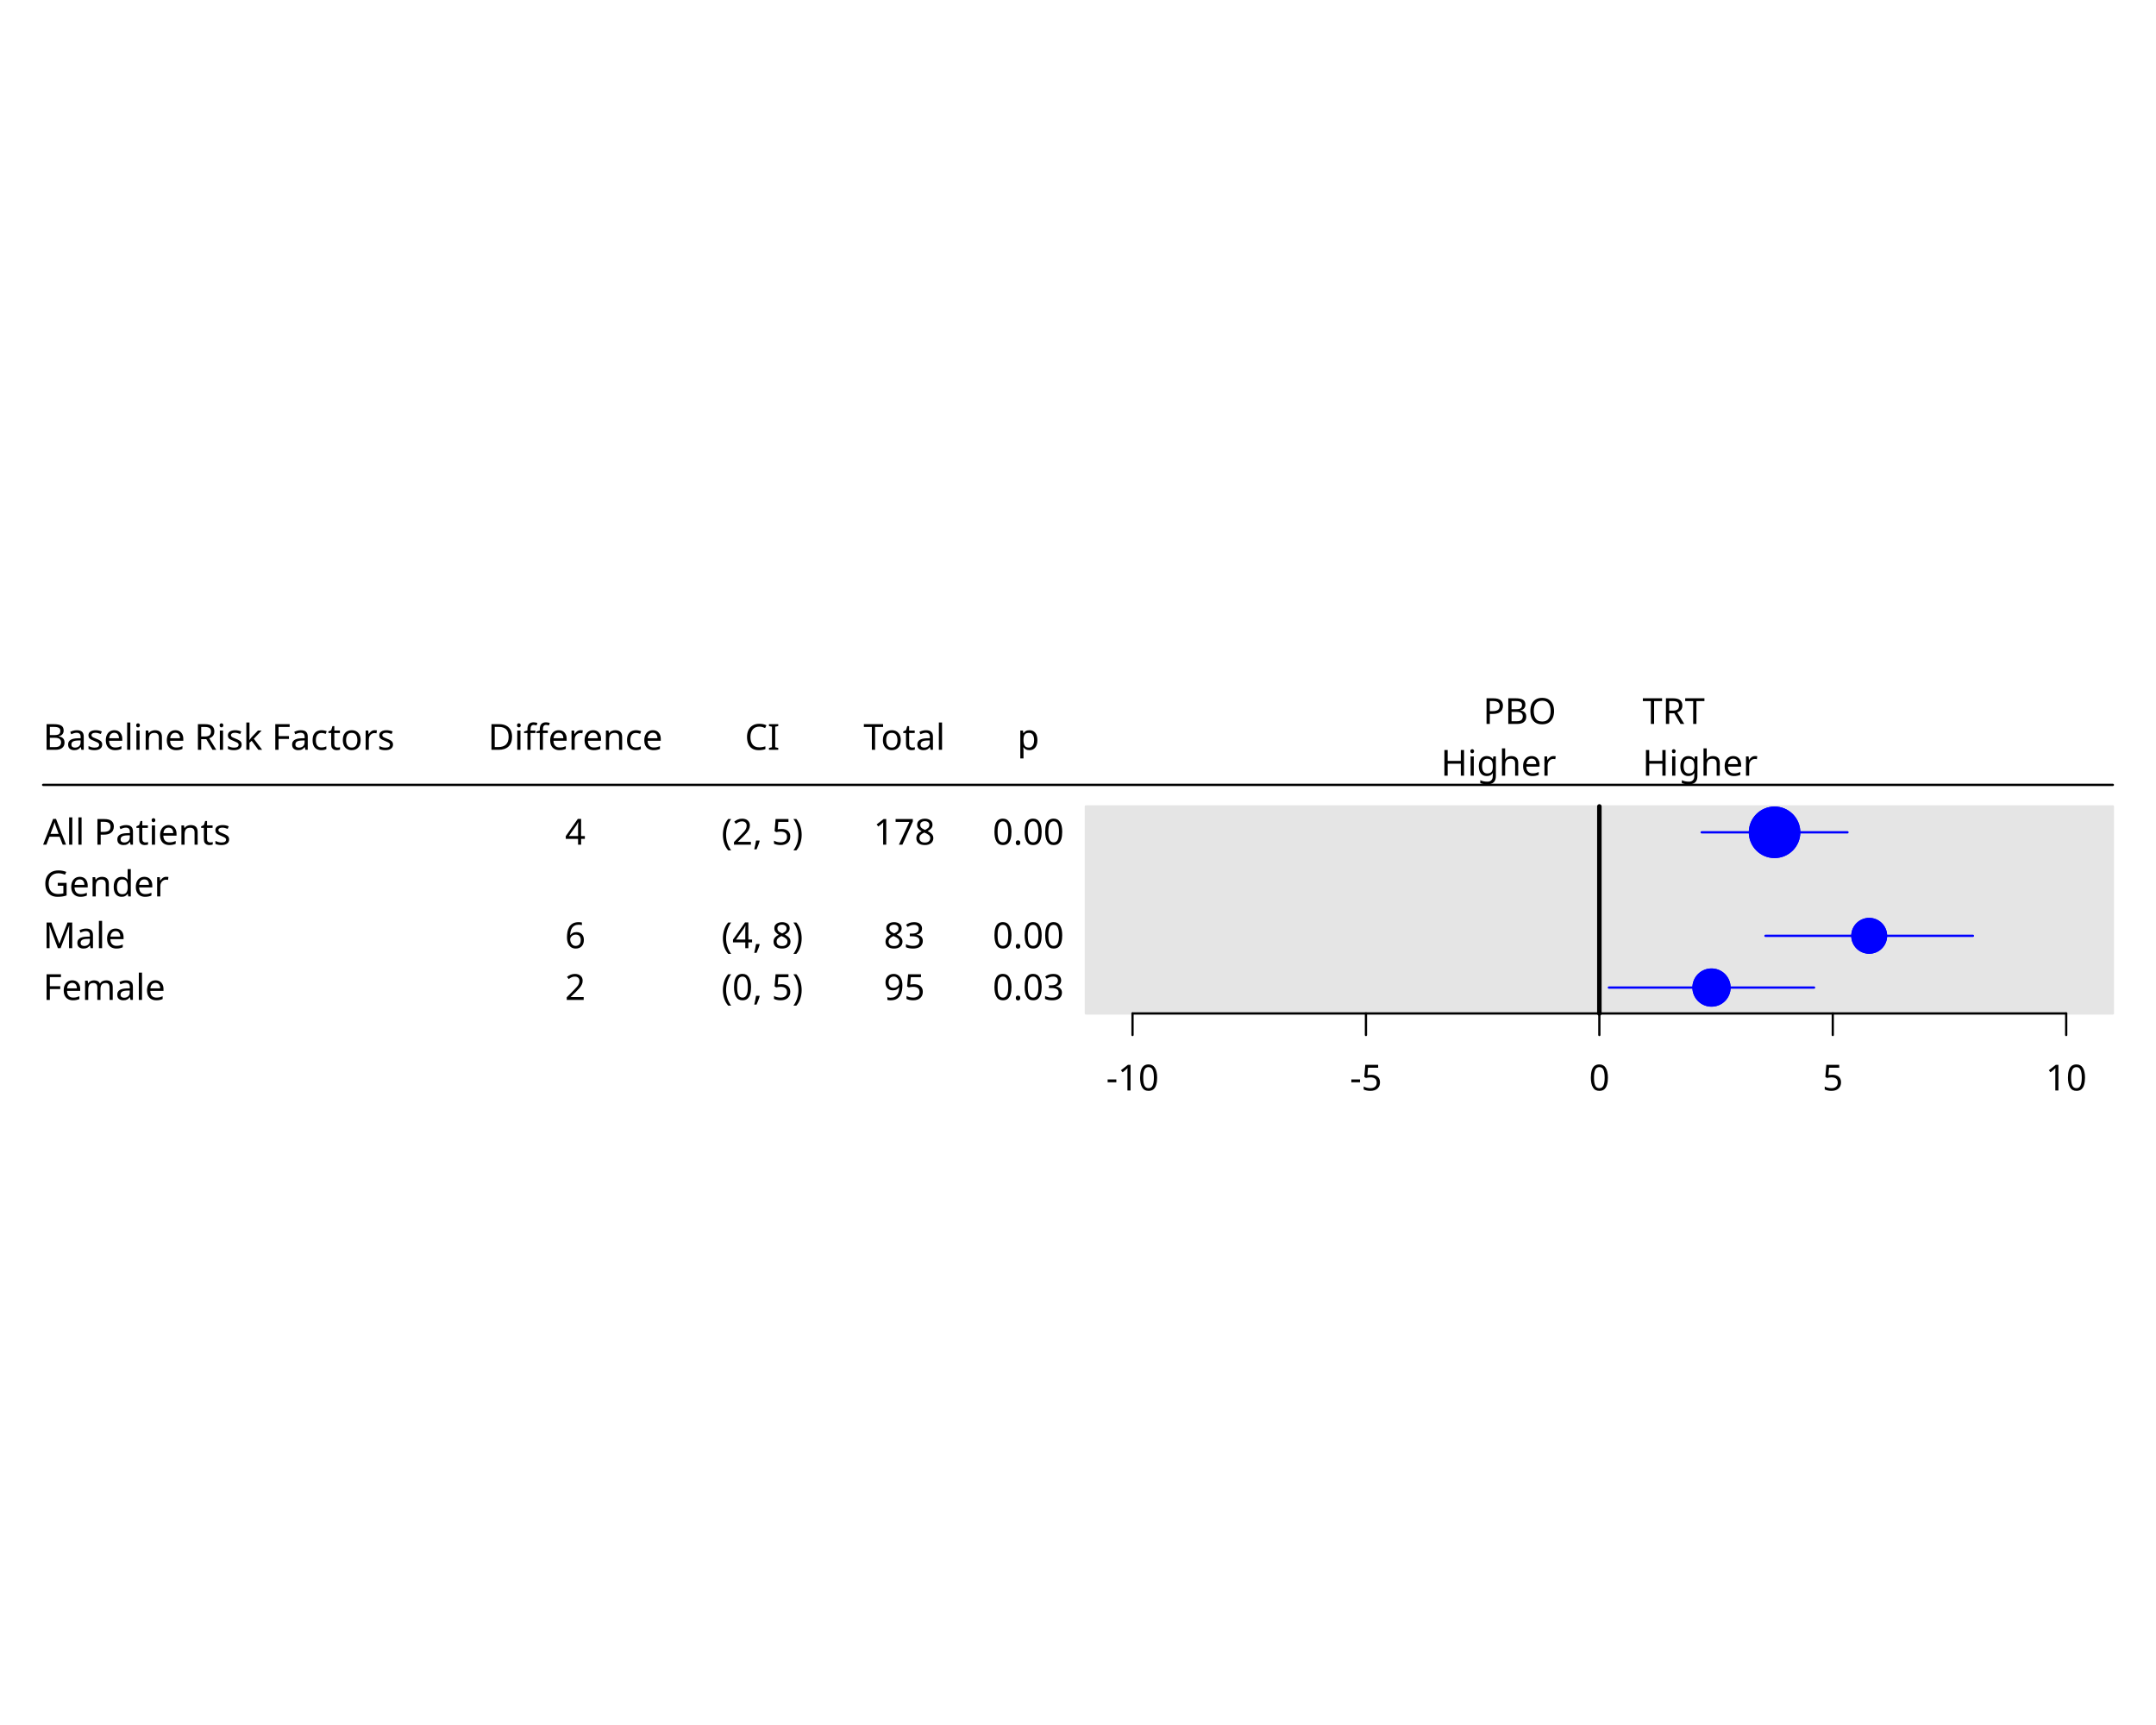
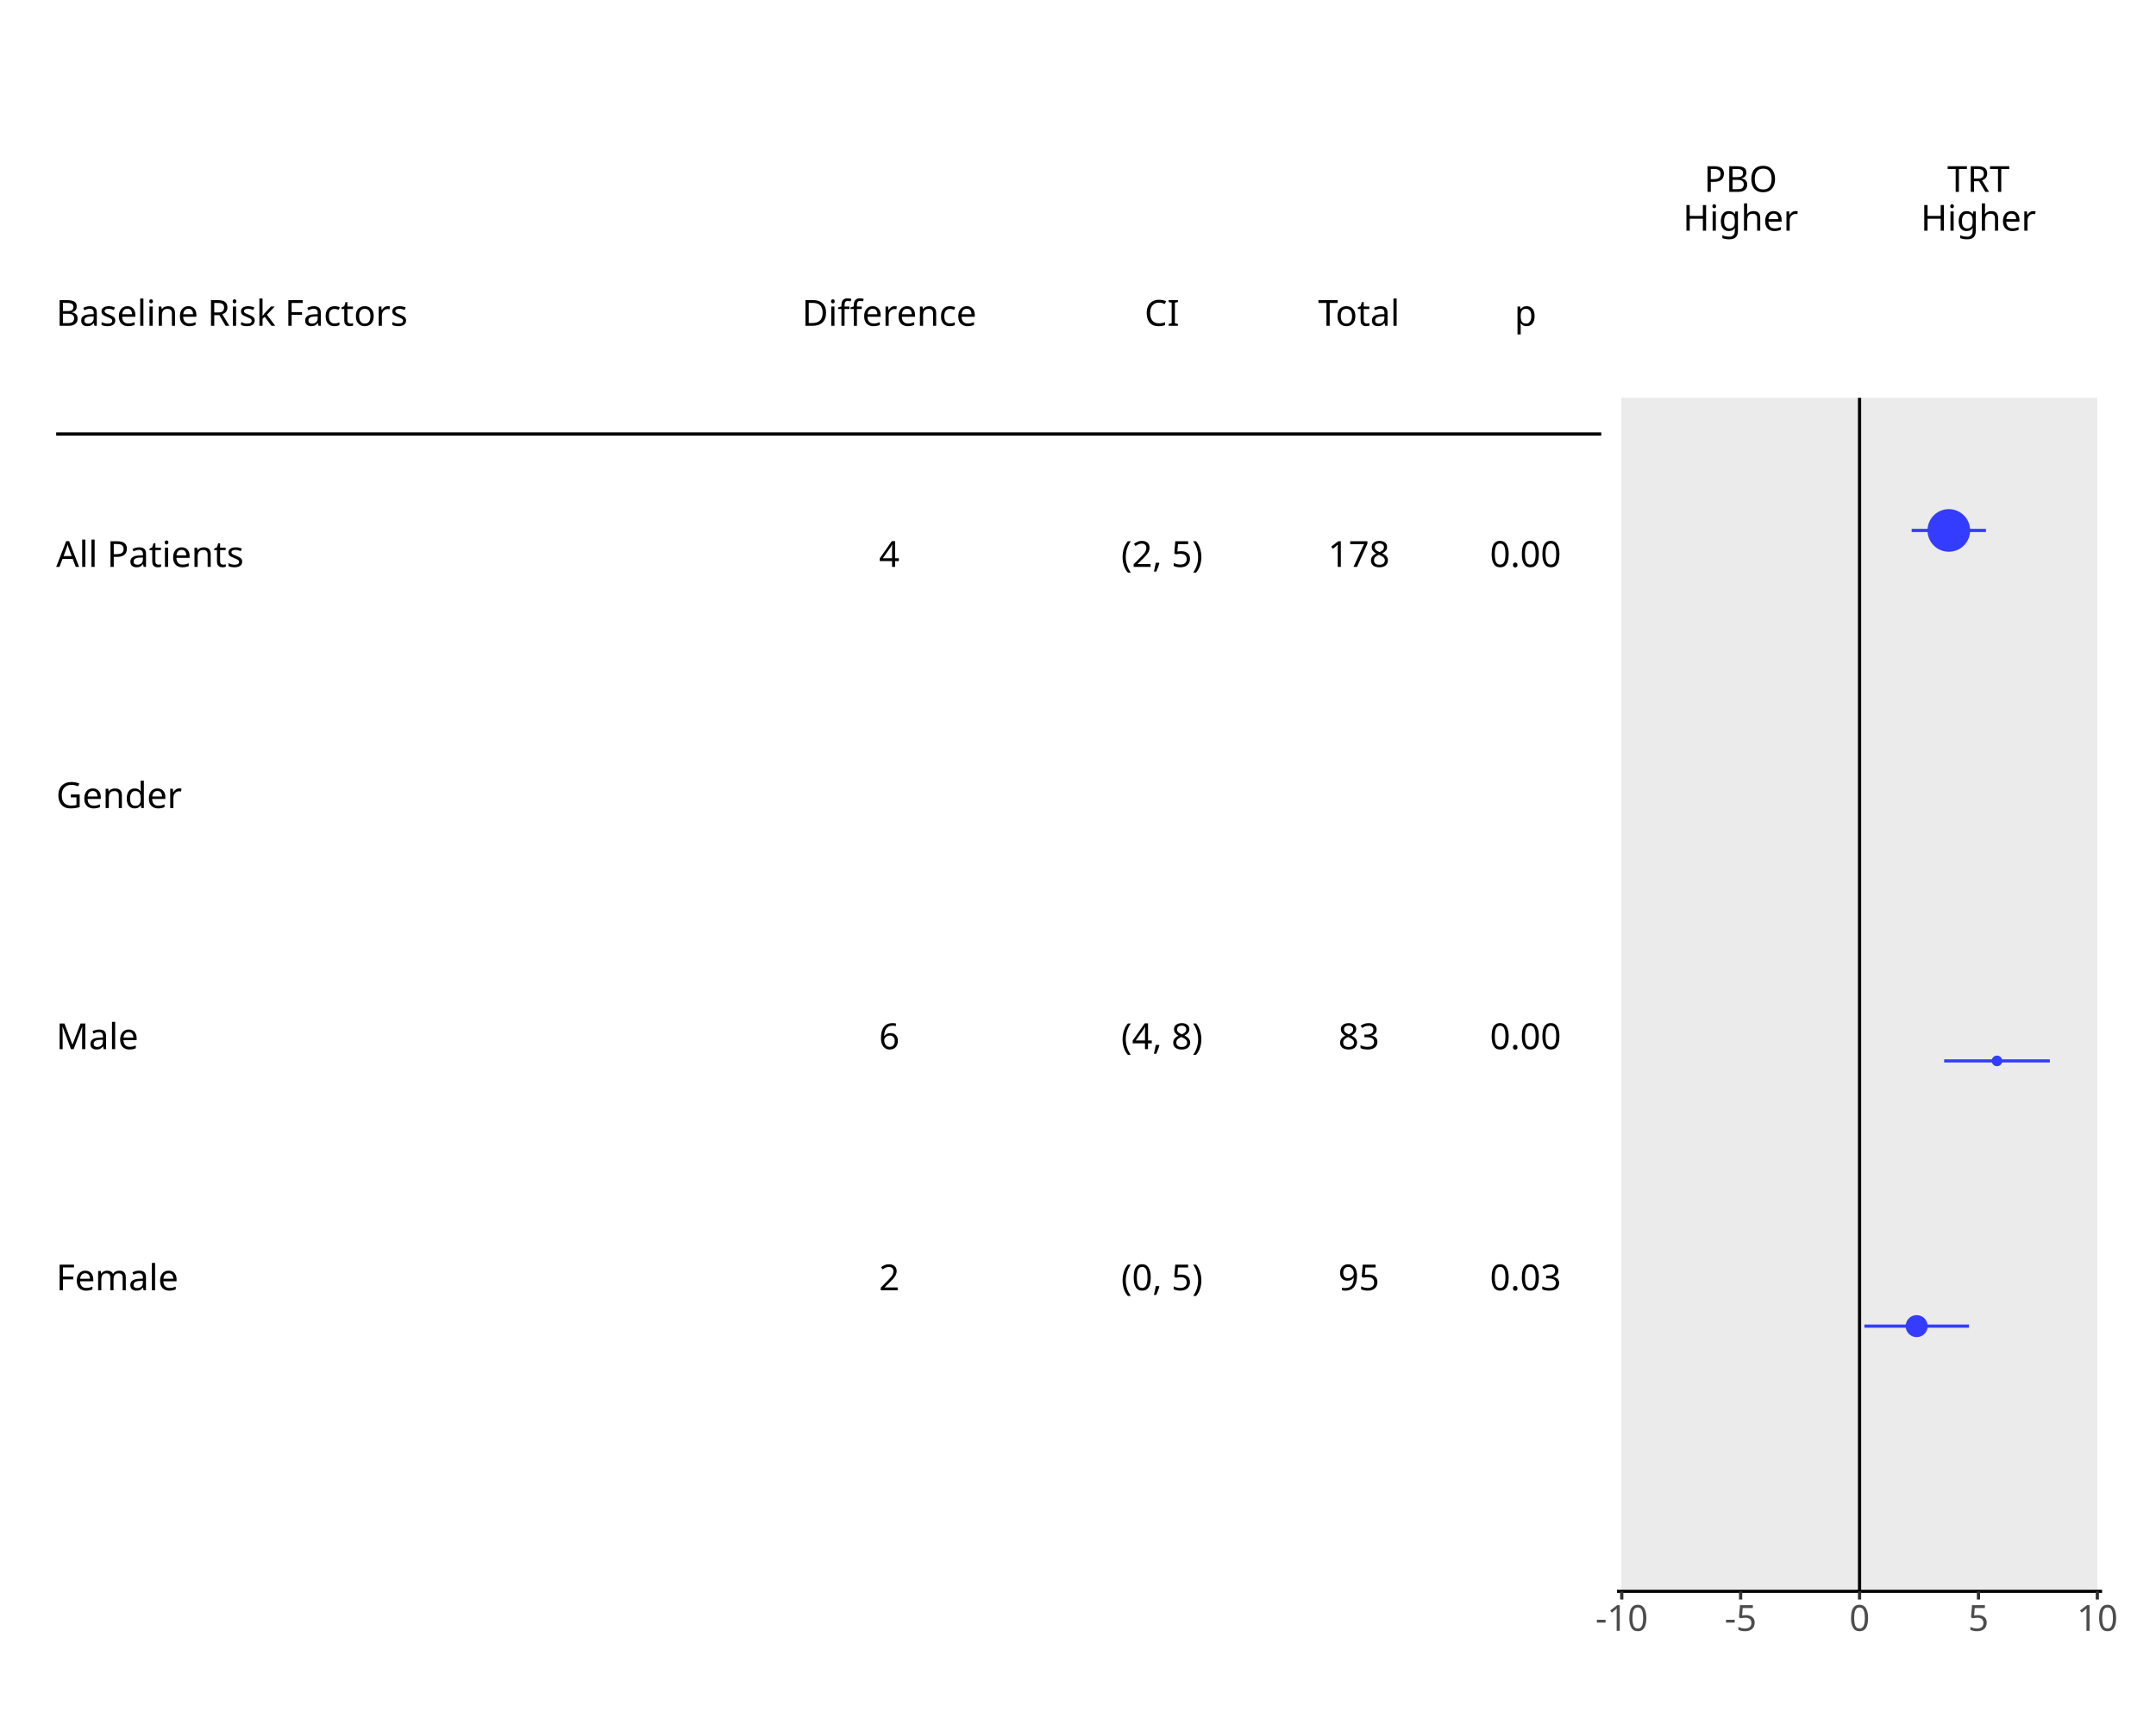
<svg xmlns="http://www.w3.org/2000/svg" class="svglite" data-engine-version="2.0" width="720.00pt" height="576.00pt" viewBox="0 0 720.00 576.00">
  <defs>
    <style type="text/css">
    .svglite line, .svglite polyline, .svglite polygon, .svglite path, .svglite rect, .svglite circle {
      fill: none;
      stroke: #000000;
      stroke-linecap: round;
      stroke-linejoin: round;
      stroke-miterlimit: 10.00;
    }
  </style>
  </defs>
  <rect width="100%" height="100%" style="stroke: none; fill: #FFFFFF;" />
  <defs>
    <clipPath id="cpMC4wMHw3MjAuMDB8MC4wMHw1NzYuMDA=">
      <rect x="0.00" y="0.00" width="720.00" height="576.00" />
    </clipPath>
  </defs>
  <g clip-path="url(#cpMC4wMHw3MjAuMDB8MC4wMHw1NzYuMDA=)">
-     <text x="14.40" y="250.37" style="font-size: 12.00px; font-family: sans;" textLength="116.06px" lengthAdjust="spacingAndGlyphs">Baseline Risk Factors</text>
-     <text x="192.12" y="250.37" text-anchor="middle" style="font-size: 12.00px; font-family: sans;" textLength="54.70px" lengthAdjust="spacingAndGlyphs">Difference</text>
-     <text x="254.56" y="250.37" text-anchor="middle" style="font-size: 12.00px; font-family: sans;" textLength="12.00px" lengthAdjust="spacingAndGlyphs">CI</text>
-     <text x="301.99" y="250.37" text-anchor="middle" style="font-size: 12.00px; font-family: sans;" textLength="26.68px" lengthAdjust="spacingAndGlyphs">Total</text>
-     <text x="343.41" y="250.37" text-anchor="middle" style="font-size: 12.00px; font-family: sans;" textLength="6.67px" lengthAdjust="spacingAndGlyphs">p</text>
-     <text x="14.40" y="282.05" style="font-size: 12.00px; font-family: sans;" textLength="60.03px" lengthAdjust="spacingAndGlyphs">All Patients</text>
-     <text x="192.12" y="282.05" text-anchor="middle" style="font-size: 12.00px; font-family: sans;" textLength="6.67px" lengthAdjust="spacingAndGlyphs">4</text>
-     <text x="254.56" y="282.05" text-anchor="middle" style="font-size: 12.00px; font-family: sans;" textLength="28.01px" lengthAdjust="spacingAndGlyphs">(2, 5)</text>
-     <text x="301.99" y="282.05" text-anchor="middle" style="font-size: 12.00px; font-family: sans;" textLength="20.02px" lengthAdjust="spacingAndGlyphs">178</text>
-     <text x="343.41" y="282.05" text-anchor="middle" style="font-size: 12.00px; font-family: sans;" textLength="23.36px" lengthAdjust="spacingAndGlyphs">0.00</text>
-     <text x="14.40" y="299.33" style="font-size: 12.00px; font-family: sans;" textLength="40.03px" lengthAdjust="spacingAndGlyphs">Gender</text>
-     <text x="14.40" y="316.61" style="font-size: 12.00px; font-family: sans;" textLength="39.35px" lengthAdjust="spacingAndGlyphs">    Male</text>
-     <text x="192.12" y="316.61" text-anchor="middle" style="font-size: 12.00px; font-family: sans;" textLength="6.67px" lengthAdjust="spacingAndGlyphs">6</text>
-     <text x="254.56" y="316.61" text-anchor="middle" style="font-size: 12.00px; font-family: sans;" textLength="28.01px" lengthAdjust="spacingAndGlyphs">(4, 8)</text>
-     <text x="301.99" y="316.61" text-anchor="middle" style="font-size: 12.00px; font-family: sans;" textLength="13.35px" lengthAdjust="spacingAndGlyphs">83</text>
-     <text x="343.41" y="316.61" text-anchor="middle" style="font-size: 12.00px; font-family: sans;" textLength="23.36px" lengthAdjust="spacingAndGlyphs">0.00</text>
-     <text x="14.40" y="333.89" style="font-size: 12.00px; font-family: sans;" textLength="53.35px" lengthAdjust="spacingAndGlyphs">    Female</text>
-     <text x="192.12" y="333.89" text-anchor="middle" style="font-size: 12.00px; font-family: sans;" textLength="6.67px" lengthAdjust="spacingAndGlyphs">2</text>
-     <text x="254.56" y="333.89" text-anchor="middle" style="font-size: 12.00px; font-family: sans;" textLength="28.01px" lengthAdjust="spacingAndGlyphs">(0, 5)</text>
-     <text x="301.99" y="333.89" text-anchor="middle" style="font-size: 12.00px; font-family: sans;" textLength="13.35px" lengthAdjust="spacingAndGlyphs">95</text>
-     <text x="343.41" y="333.89" text-anchor="middle" style="font-size: 12.00px; font-family: sans;" textLength="23.36px" lengthAdjust="spacingAndGlyphs">0.03</text>
-     <polyline points="14.40,262.08 705.60,262.08 " style="stroke-width: 0.75;" />
-     <text x="519.71" y="241.73" text-anchor="end" style="font-size: 12.00px; font-family: sans;" textLength="25.35px" lengthAdjust="spacingAndGlyphs">PBO</text>
-     <text x="519.71" y="259.01" text-anchor="end" style="font-size: 12.00px; font-family: sans;" textLength="35.35px" lengthAdjust="spacingAndGlyphs">Higher</text>
-     <text x="548.51" y="241.73" style="font-size: 12.00px; font-family: sans;" textLength="23.33px" lengthAdjust="spacingAndGlyphs">TRT</text>
-     <text x="548.51" y="259.01" style="font-size: 12.00px; font-family: sans;" textLength="35.35px" lengthAdjust="spacingAndGlyphs">Higher</text>
-     <rect x="362.62" y="269.28" width="342.98" height="69.12" style="stroke-width: 0.75; stroke: #E5E5E5; fill: #E5E5E5;" />
-     <polyline points="534.11,338.40 534.11,269.28 " style="stroke-width: 1.50;" />
-     <polyline points="378.21,338.40 690.01,338.40 " style="stroke-width: 0.75;" />
-     <line x1="378.21" y1="338.40" x2="378.21" y2="345.60" style="stroke-width: 0.75;" />
-     <line x1="456.16" y1="338.40" x2="456.16" y2="345.60" style="stroke-width: 0.75;" />
-     <line x1="534.11" y1="338.40" x2="534.11" y2="345.60" style="stroke-width: 0.75;" />
-     <line x1="612.06" y1="338.40" x2="612.06" y2="345.60" style="stroke-width: 0.75;" />
-     <line x1="690.01" y1="338.40" x2="690.01" y2="345.60" style="stroke-width: 0.75;" />
-     <text x="378.21" y="364.13" text-anchor="middle" style="font-size: 12.00px; font-family: sans;" textLength="17.34px" lengthAdjust="spacingAndGlyphs">-10</text>
-     <text x="456.16" y="364.13" text-anchor="middle" style="font-size: 12.00px; font-family: sans;" textLength="10.67px" lengthAdjust="spacingAndGlyphs">-5</text>
-     <text x="534.11" y="364.13" text-anchor="middle" style="font-size: 12.00px; font-family: sans;" textLength="6.67px" lengthAdjust="spacingAndGlyphs">0</text>
-     <text x="612.06" y="364.13" text-anchor="middle" style="font-size: 12.00px; font-family: sans;" textLength="6.67px" lengthAdjust="spacingAndGlyphs">5</text>
-     <text x="690.01" y="364.13" text-anchor="middle" style="font-size: 12.00px; font-family: sans;" textLength="13.35px" lengthAdjust="spacingAndGlyphs">10</text>
-     <polyline points="568.27,277.92 616.98,277.92 " style="stroke-width: 0.75; stroke: #0000FF;" />
-     <circle cx="592.62" cy="277.92" r="8.23" style="stroke-width: 0.75; stroke: #0000FF; fill: #0000FF;" />
-     <circle cx="592.62" cy="277.92" r="8.23" style="stroke-width: 0.75; stroke: #0000FF; fill: #0000FF;" />
-     <polyline points="589.57,312.48 658.87,312.48 " style="stroke-width: 0.75; stroke: #0000FF;" />
-     <circle cx="624.22" cy="312.48" r="5.62" style="stroke-width: 0.75; stroke: #0000FF; fill: #0000FF;" />
-     <circle cx="624.22" cy="312.48" r="5.62" style="stroke-width: 0.75; stroke: #0000FF; fill: #0000FF;" />
-     <polyline points="537.29,329.76 605.82,329.76 " style="stroke-width: 0.75; stroke: #0000FF;" />
-     <circle cx="571.56" cy="329.76" r="6.01" style="stroke-width: 0.75; stroke: #0000FF; fill: #0000FF;" />
-     <circle cx="571.56" cy="329.76" r="6.01" style="stroke-width: 0.75; stroke: #0000FF; fill: #0000FF;" />
+ </g>
+   <defs>
+     <clipPath id="cpMTMuNTB8NTQwLjAwfDAuMDB8NTMxLjM3">
+       <rect x="13.50" y="0.00" width="526.50" height="531.37" />
+     </clipPath>
+   </defs>
+   <g clip-path="url(#cpMTMuNTB8NTQwLjAwfDAuMDB8NTMxLjM3)">
+     <line x1="18.76" y1="144.92" x2="534.74" y2="144.92" style="stroke-width: 1.07; stroke-linecap: butt;" />
+     <text x="18.76" y="108.79" style="font-size: 12.00px; font-family: sans;" textLength="116.06px" lengthAdjust="spacingAndGlyphs">Baseline Risk Factors</text>
+     <text x="18.76" y="189.30" style="font-size: 12.00px; font-family: sans;" textLength="60.03px" lengthAdjust="spacingAndGlyphs">All Patients</text>
+     <text x="18.76" y="269.81" style="font-size: 12.00px; font-family: sans;" textLength="40.03px" lengthAdjust="spacingAndGlyphs">Gender</text>
+     <text x="18.76" y="350.32" style="font-size: 12.00px; font-family: sans;" textLength="39.35px" lengthAdjust="spacingAndGlyphs">    Male</text>
+     <text x="18.76" y="430.84" style="font-size: 12.00px; font-family: sans;" textLength="53.35px" lengthAdjust="spacingAndGlyphs">    Female</text>
+     <text x="296.98" y="108.79" text-anchor="middle" style="font-size: 12.00px; font-family: sans;" textLength="54.70px" lengthAdjust="spacingAndGlyphs">Difference</text>
+     <text x="296.98" y="189.30" text-anchor="middle" style="font-size: 12.00px; font-family: sans;" textLength="6.67px" lengthAdjust="spacingAndGlyphs">4</text>
+     <text x="296.98" y="350.32" text-anchor="middle" style="font-size: 12.00px; font-family: sans;" textLength="6.67px" lengthAdjust="spacingAndGlyphs">6</text>
+     <text x="296.98" y="430.84" text-anchor="middle" style="font-size: 12.00px; font-family: sans;" textLength="6.67px" lengthAdjust="spacingAndGlyphs">2</text>
+     <text x="388.04" y="108.79" text-anchor="middle" style="font-size: 12.00px; font-family: sans;" textLength="12.00px" lengthAdjust="spacingAndGlyphs">CI</text>
+     <text x="388.04" y="189.30" text-anchor="middle" style="font-size: 12.00px; font-family: sans;" textLength="28.01px" lengthAdjust="spacingAndGlyphs">(2, 5)</text>
+     <text x="388.04" y="350.32" text-anchor="middle" style="font-size: 12.00px; font-family: sans;" textLength="28.01px" lengthAdjust="spacingAndGlyphs">(4, 8)</text>
+     <text x="388.04" y="430.84" text-anchor="middle" style="font-size: 12.00px; font-family: sans;" textLength="28.01px" lengthAdjust="spacingAndGlyphs">(0, 5)</text>
+     <text x="453.80" y="108.79" text-anchor="middle" style="font-size: 12.00px; font-family: sans;" textLength="26.68px" lengthAdjust="spacingAndGlyphs">Total</text>
+     <text x="453.80" y="189.30" text-anchor="middle" style="font-size: 12.00px; font-family: sans;" textLength="20.02px" lengthAdjust="spacingAndGlyphs">178</text>
+     <text x="453.80" y="350.32" text-anchor="middle" style="font-size: 12.00px; font-family: sans;" textLength="13.35px" lengthAdjust="spacingAndGlyphs">83</text>
+     <text x="453.80" y="430.84" text-anchor="middle" style="font-size: 12.00px; font-family: sans;" textLength="13.35px" lengthAdjust="spacingAndGlyphs">95</text>
+     <text x="509.45" y="108.79" text-anchor="middle" style="font-size: 12.00px; font-family: sans;" textLength="6.67px" lengthAdjust="spacingAndGlyphs">p</text>
+     <text x="509.45" y="189.30" text-anchor="middle" style="font-size: 12.00px; font-family: sans;" textLength="23.36px" lengthAdjust="spacingAndGlyphs">0.00</text>
+     <text x="509.45" y="350.32" text-anchor="middle" style="font-size: 12.00px; font-family: sans;" textLength="23.36px" lengthAdjust="spacingAndGlyphs">0.00</text>
+     <text x="509.45" y="430.84" text-anchor="middle" style="font-size: 12.00px; font-family: sans;" textLength="23.36px" lengthAdjust="spacingAndGlyphs">0.03</text>
+   </g>
+   <g clip-path="url(#cpMC4wMHw3MjAuMDB8MC4wMHw1NzYuMDA=)">
+ </g>
+   <defs>
+     <clipPath id="cpNTQwLjAwfDcyMC4wMHwwLjAwfDU3Ni4wMA==">
+       <rect x="540.00" y="0.00" width="180.00" height="576.00" />
+     </clipPath>
+   </defs>
+   <g clip-path="url(#cpNTQwLjAwfDcyMC4wMHwwLjAwfDU3Ni4wMA==)">
+     <rect x="540.00" y="0.00" width="180.00" height="576.00" style="stroke-width: 1.07; stroke: none;" />
+   </g>
+   <g clip-path="url(#cpMC4wMHw3MjAuMDB8MC4wMHw1NzYuMDA=)">
+     <rect x="540.00" y="0.00" width="162.00" height="531.37" style="stroke-width: 1.07; stroke: none;" />
+     <rect x="541.59" y="132.84" width="158.82" height="398.53" style="stroke-width: 1.07; stroke: none; stroke-linecap: butt; stroke-linejoin: miter; fill: #EBEBEB;" />
+     <rect x="541.59" y="132.84" width="158.82" height="398.53" style="stroke-width: 1.07; stroke: none; stroke-linecap: butt; stroke-linejoin: miter; fill: #EBEBEB;" />
+     <rect x="541.59" y="132.84" width="158.82" height="398.53" style="stroke-width: 1.07; stroke: none; stroke-linecap: butt; stroke-linejoin: miter; fill: #EBEBEB;" />
+     <line x1="621.00" y1="531.37" x2="621.00" y2="132.84" style="stroke-width: 1.07; stroke-linecap: butt;" />
+     <text x="581.29" y="64.07" text-anchor="middle" style="font-size: 12.00px; font-family: sans;" textLength="25.35px" lengthAdjust="spacingAndGlyphs">PBO</text>
+     <text x="581.29" y="77.03" text-anchor="middle" style="font-size: 12.00px; font-family: sans;" textLength="35.35px" lengthAdjust="spacingAndGlyphs">Higher</text>
+     <text x="660.71" y="64.07" text-anchor="middle" style="font-size: 12.00px; font-family: sans;" textLength="23.33px" lengthAdjust="spacingAndGlyphs">TRT</text>
+     <text x="660.71" y="77.03" text-anchor="middle" style="font-size: 12.00px; font-family: sans;" textLength="35.35px" lengthAdjust="spacingAndGlyphs">Higher</text>
+     <circle cx="650.81" cy="177.12" r="6.76" style="stroke-width: 0.71; stroke: #343CFF; fill: #343CFF;" />
+     <circle cx="666.90" cy="354.25" r="1.42" style="stroke-width: 0.71; stroke: #343CFF; fill: #343CFF;" />
+     <circle cx="640.07" cy="442.81" r="3.32" style="stroke-width: 0.71; stroke: #343CFF; fill: #343CFF;" />
+     <line x1="638.40" y1="177.12" x2="663.21" y2="177.12" style="stroke-width: 1.07; stroke: #343CFF; stroke-linecap: butt;" />
+     <line x1="649.25" y1="354.25" x2="684.55" y2="354.25" style="stroke-width: 1.07; stroke: #343CFF; stroke-linecap: butt;" />
+     <line x1="622.62" y1="442.81" x2="657.53" y2="442.81" style="stroke-width: 1.07; stroke: #343CFF; stroke-linecap: butt;" />
+     <polyline points="540.00,531.37 702.00,531.37 " style="stroke-width: 1.07; stroke-linecap: butt;" />
+     <polyline points="541.59,534.11 541.59,531.37 " style="stroke-width: 1.07; stroke: #333333; stroke-linecap: butt;" />
+     <polyline points="581.29,534.11 581.29,531.37 " style="stroke-width: 1.07; stroke: #333333; stroke-linecap: butt;" />
+     <polyline points="621.00,534.11 621.00,531.37 " style="stroke-width: 1.07; stroke: #333333; stroke-linecap: butt;" />
+     <polyline points="660.71,534.11 660.71,531.37 " style="stroke-width: 1.07; stroke: #333333; stroke-linecap: butt;" />
+     <polyline points="700.41,534.11 700.41,531.37 " style="stroke-width: 1.07; stroke: #333333; stroke-linecap: butt;" />
+     <text x="541.59" y="544.56" text-anchor="middle" style="font-size: 12.00px; fill: #4D4D4D; font-family: sans;" textLength="17.34px" lengthAdjust="spacingAndGlyphs">-10</text>
+     <text x="581.29" y="544.56" text-anchor="middle" style="font-size: 12.00px; fill: #4D4D4D; font-family: sans;" textLength="10.67px" lengthAdjust="spacingAndGlyphs">-5</text>
+     <text x="621.00" y="544.56" text-anchor="middle" style="font-size: 12.00px; fill: #4D4D4D; font-family: sans;" textLength="6.67px" lengthAdjust="spacingAndGlyphs">0</text>
+     <text x="660.71" y="544.56" text-anchor="middle" style="font-size: 12.00px; fill: #4D4D4D; font-family: sans;" textLength="6.67px" lengthAdjust="spacingAndGlyphs">5</text>
+     <text x="700.41" y="544.56" text-anchor="middle" style="font-size: 12.00px; fill: #4D4D4D; font-family: sans;" textLength="13.35px" lengthAdjust="spacingAndGlyphs">10</text>
  </g>
</svg>
